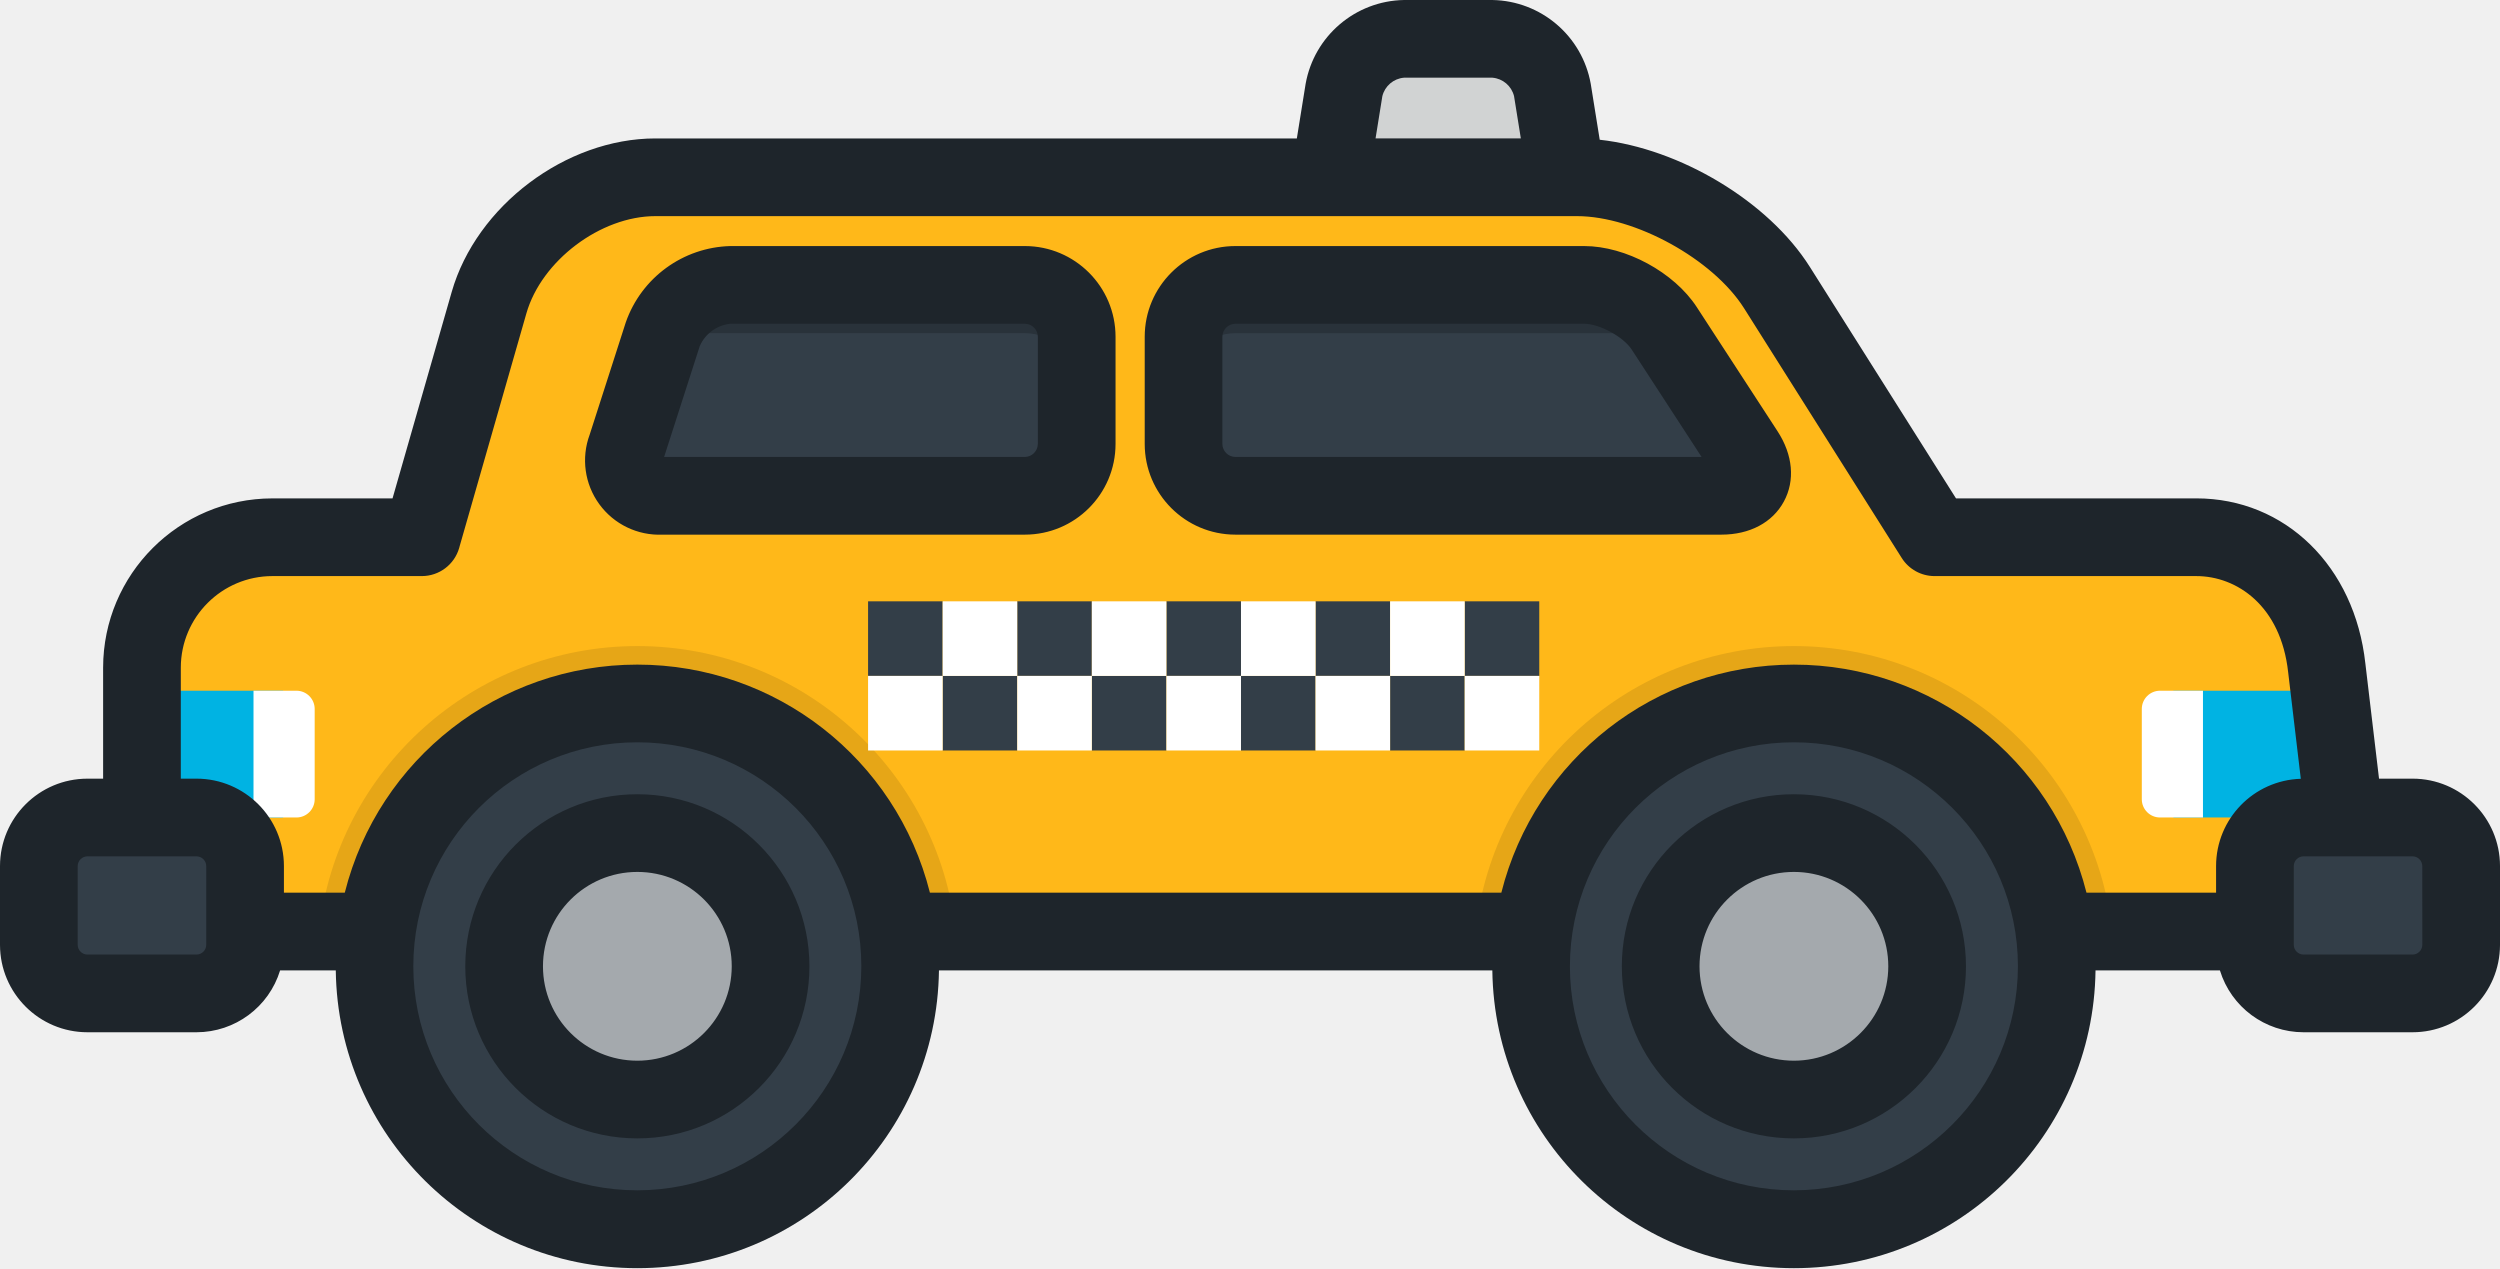
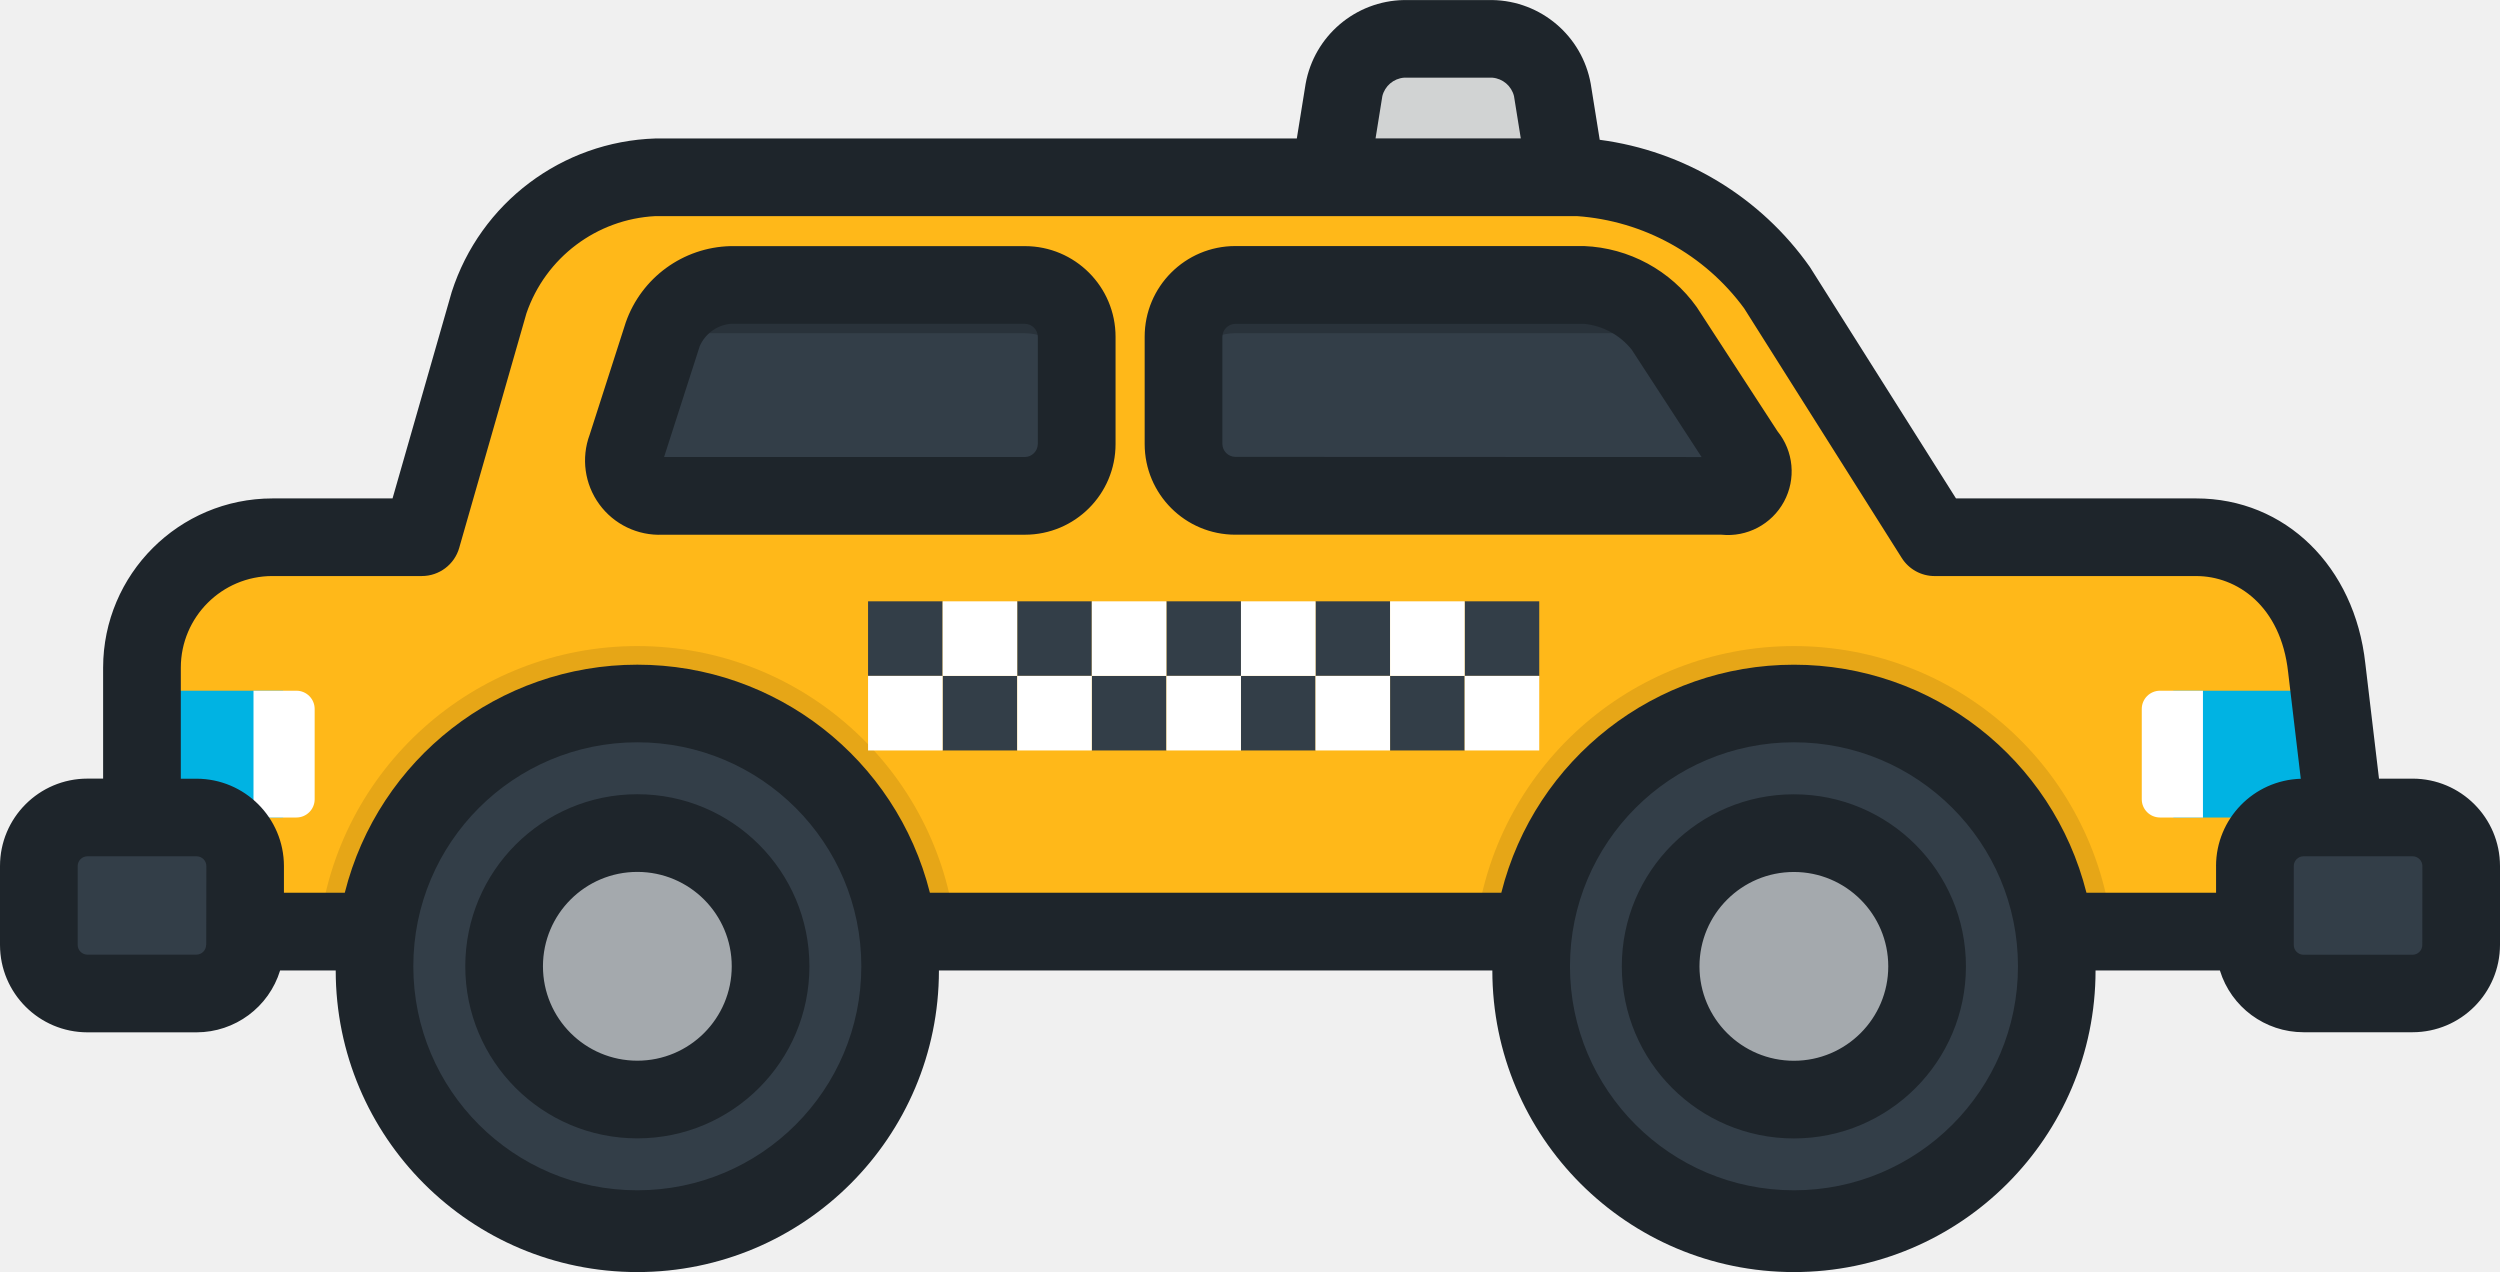
- <svg xmlns="http://www.w3.org/2000/svg" viewBox="-296 938 511.999 259.689">
+ <svg xmlns="http://www.w3.org/2000/svg" viewBox="6076.989 2662.574 102.021 51.908">
  <defs>
    <style>
      .cls-1 {
        fill: #d1d3d3;
      }

      .cls-2 {
        opacity: 0.1;
      }

      .cls-3 {
        fill: #ffb819;
      }

      .cls-4 {
        fill: #00b3e3;
      }

      .cls-5 {
        fill: #fff;
      }

      .cls-6 {
        fill: #333e48;
      }

      .cls-7 {
        fill: #a4a9ad;
      }

      .cls-8 {
        opacity: 0.2;
      }

      .cls-9 {
        fill: #1e252b;
      }
    </style>
  </defs>
-   <g id="taxi" transform="translate(-296 811.845)">
-     <path id="Path_6875" data-name="Path 6875" class="cls-1" d="M321.379,166.068a8.771,8.771,0,0,1-8.924,10.473H280.719a8.771,8.771,0,0,1-8.924-10.473l3.452-21.484a12.9,12.9,0,0,1,12.291-10.473h18.1a12.9,12.9,0,0,1,12.29,10.473Z" />
-     <path id="Path_6876" data-name="Path 6876" class="cls-2" d="M321.379,166.068l-1.726-10.742H273.52l-1.726,10.742a8.771,8.771,0,0,0,8.924,10.473h31.736A8.771,8.771,0,0,0,321.379,166.068Z" />
-     <path id="Path_6877" data-name="Path 6877" class="cls-3" d="M476.515,262.89c-1.635-14.913-12.018-26.71-26.708-26.71H396.2l-32.283-51.134c-7.842-12.421-26.278-22.585-40.967-22.585H134.226c-14.691,0-30.021,11.555-34.069,25.675L86.449,235.965c-.021.072-.035.143-.056.215H55.783a26.788,26.788,0,0,0-26.71,26.71v54.044H482.924Z" />
-     <path id="Path_6878" data-name="Path 6878" class="cls-4" d="M477.075,267.613H445.111v25.965h35.043Z" />
-     <path id="Path_6879" data-name="Path 6879" class="cls-5" d="M451.167,293.578h-8.8a3.738,3.738,0,0,1-3.727-3.727V271.34a3.738,3.738,0,0,1,3.727-3.727h8.8Z" />
-     <path id="Path_6880" data-name="Path 6880" class="cls-2" d="M130.529,258.47a65.587,65.587,0,0,0-65.192,58.463H195.722A65.589,65.589,0,0,0,130.529,258.47Z" />
-     <circle id="Ellipse_264" data-name="Ellipse 264" class="cls-6" cx="53.832" cy="53.832" r="53.832" transform="translate(76.693 270.224)" />
-     <circle id="Ellipse_265" data-name="Ellipse 265" class="cls-7" cx="27.287" cy="27.287" r="27.287" transform="translate(103.238 296.769)" />
-     <path id="Path_6881" data-name="Path 6881" class="cls-2" d="M367.392,258.47A65.587,65.587,0,0,0,302.2,316.933H432.584A65.587,65.587,0,0,0,367.392,258.47Z" />
-     <circle id="Ellipse_266" data-name="Ellipse 266" class="cls-6" cx="53.833" cy="53.833" r="53.833" transform="translate(313.556 270.223)" />
-     <circle id="Ellipse_267" data-name="Ellipse 267" class="cls-7" cx="27.287" cy="27.287" r="27.287" transform="translate(340.102 296.769)" />
-     <g id="Group_2759" data-name="Group 2759">
-       <path id="Path_6882" data-name="Path 6882" class="cls-6" d="M504.044,319.666a9.966,9.966,0,0,1-9.938,9.938h-22.36a9.968,9.968,0,0,1-9.938-9.938v-16.15a9.968,9.968,0,0,1,9.938-9.938h22.36a9.967,9.967,0,0,1,9.938,9.938Z" />
-       <path id="Path_6883" data-name="Path 6883" class="cls-6" d="M50.192,319.666a9.967,9.967,0,0,1-9.938,9.938H17.893a9.967,9.967,0,0,1-9.937-9.938v-16.15a9.968,9.968,0,0,1,9.937-9.938H40.255a9.968,9.968,0,0,1,9.938,9.938S50.192,319.666,50.192,319.666Z" />
+   <g id="Taxi" transform="translate(6076.989 2662.574)">
+     <path id="Path_6875" data-name="Path 6875" class="cls-1" d="M281.541,140.479a1.748,1.748,0,0,1-1.778,2.087h-6.324a1.748,1.748,0,0,1-1.778-2.087l.688-4.281a2.571,2.571,0,0,1,2.449-2.087H278.4a2.571,2.571,0,0,1,2.449,2.087Z" transform="translate(-217.503 -132.526)" />
+     <path id="Path_6876" data-name="Path 6876" class="cls-2" d="M281.54,157.466l-.344-2.14H272l-.344,2.14a1.748,1.748,0,0,0,1.778,2.087h6.324a1.748,1.748,0,0,0,1.778-2.087Z" transform="translate(-217.502 -149.514)" />
+     <path id="Path_6877" data-name="Path 6877" class="cls-3" d="M118.23,182.472c-.326-2.972-2.395-5.322-5.322-5.322H102.226l-6.433-10.189a10.778,10.778,0,0,0-8.163-4.5h-37.6a7.5,7.5,0,0,0-6.789,5.116l-2.731,9.53c0,.014-.007.029-.011.043H34.4a5.338,5.338,0,0,0-5.322,5.322v10.769h90.434Z" transform="translate(-23.28 -155.227)" />
+     <path id="Path_6878" data-name="Path 6878" class="cls-4" d="M451.48,267.613h-6.369v5.174h6.983Z" transform="translate(-356.419 -239.426)" />
+     <path id="Path_6879" data-name="Path 6879" class="cls-5" d="M441.136,272.787h-1.754a.745.745,0,0,1-.743-.743v-3.688a.745.745,0,0,1,.743-.743h1.754Z" transform="translate(-351.237 -239.426)" />
+     <path id="Path_6880" data-name="Path 6880" class="cls-2" d="M78.328,258.47a13.068,13.068,0,0,0-12.99,11.648h25.98A13.069,13.069,0,0,0,78.328,258.47Z" transform="translate(-52.319 -232.105)" />
+     <circle id="Ellipse_264" data-name="Ellipse 264" class="cls-6" cx="10.727" cy="10.727" r="10.727" transform="translate(15.282 28.707)" />
+     <circle id="Ellipse_265" data-name="Ellipse 265" class="cls-7" cx="5.437" cy="5.437" r="5.437" transform="translate(20.571 33.996)" />
+     <path id="Path_6881" data-name="Path 6881" class="cls-2" d="M315.191,258.47a13.068,13.068,0,0,0-12.99,11.648h25.98A13.069,13.069,0,0,0,315.191,258.47Z" transform="translate(-241.985 -232.105)" />
+     <circle id="Ellipse_266" data-name="Ellipse 266" class="cls-6" cx="10.727" cy="10.727" r="10.727" transform="translate(62.479 28.707)" />
+     <circle id="Ellipse_267" data-name="Ellipse 267" class="cls-7" cx="5.437" cy="5.437" r="5.437" transform="translate(67.768 33.996)" />
+     <g id="Group_2759" data-name="Group 2759" transform="translate(1.585 33.36)">
+       <path id="Path_6882" data-name="Path 6882" class="cls-6" d="M470.224,298.776a1.986,1.986,0,0,1-1.98,1.98h-4.455a1.986,1.986,0,0,1-1.98-1.98v-3.218a1.986,1.986,0,0,1,1.98-1.98h4.455a1.986,1.986,0,0,1,1.98,1.98Z" transform="translate(-371.374 -293.578)" />
+       <path id="Path_6883" data-name="Path 6883" class="cls-6" d="M16.372,298.776a1.986,1.986,0,0,1-1.98,1.98H9.936a1.986,1.986,0,0,1-1.98-1.98v-3.218a1.986,1.986,0,0,1,1.98-1.98h4.456a1.986,1.986,0,0,1,1.98,1.98Z" transform="translate(-7.956 -293.578)" />
    </g>
-     <rect id="Rectangle_379" data-name="Rectangle 379" class="cls-4" width="28.905" height="25.966" transform="translate(29.074 267.614)" />
-     <path id="Path_6884" data-name="Path 6884" class="cls-5" d="M51.918,293.578h8.8a3.738,3.738,0,0,0,3.729-3.727V271.34a3.738,3.738,0,0,0-3.729-3.727h-8.8Z" />
-     <path id="Path_6885" data-name="Path 6885" class="cls-4" d="M242.387,195.111A10.638,10.638,0,0,1,252.994,184.5h71.445c5.834,0,13.211,4,16.393,8.892L357.363,218.8c3.182,4.89,1.012,8.892-4.822,8.892H252.993a10.638,10.638,0,0,1-10.607-10.607V195.112h0Z" />
-     <g id="Group_2760" data-name="Group 2760">
-       <path id="Path_6886" data-name="Path 6886" class="cls-6" d="M242.387,195.111A10.638,10.638,0,0,1,252.994,184.5h71.445c5.834,0,13.211,4,16.393,8.892L357.363,218.8c3.182,4.89,1.012,8.892-4.822,8.892H252.993a10.638,10.638,0,0,1-10.607-10.607V195.112h0Z" />
-       <path id="Path_6887" data-name="Path 6887" class="cls-6" d="M135.735,194.6a15.544,15.544,0,0,1,13.854-10.1H209.9A10.638,10.638,0,0,1,220.5,195.112v21.975A10.638,10.638,0,0,1,209.9,227.694H135.7c-5.834,0-9.147-4.545-7.361-10.1Z" />
+     <rect id="Rectangle_379" data-name="Rectangle 379" class="cls-4" width="5.76" height="5.174" transform="translate(5.793 28.187)" />
+     <path id="Path_6884" data-name="Path 6884" class="cls-5" d="M51.918,272.787h1.753a.745.745,0,0,0,.743-.743v-3.688a.745.745,0,0,0-.743-.743H51.918Z" transform="translate(-41.573 -239.426)" />
+     <path id="Path_6885" data-name="Path 6885" class="cls-4" d="M242.386,186.614A2.12,2.12,0,0,1,244.5,184.5h14.236A4.359,4.359,0,0,1,262,186.272l3.294,5.063c.634.974.2,1.772-.961,1.772H244.5a2.12,2.12,0,0,1-2.113-2.113v-4.378h0Z" transform="translate(-194.088 -172.874)" />
+     <g id="Group_2760" data-name="Group 2760" transform="translate(25.476 11.626)">
+       <path id="Path_6886" data-name="Path 6886" class="cls-6" d="M242.386,186.614A2.12,2.12,0,0,1,244.5,184.5h14.236A4.359,4.359,0,0,1,262,186.272l3.294,5.063c.634.974.2,1.772-.961,1.772H244.5a2.12,2.12,0,0,1-2.113-2.113v-4.378h0Z" transform="translate(-219.565 -184.5)" />
+       <path id="Path_6887" data-name="Path 6887" class="cls-6" d="M129.425,186.513a3.1,3.1,0,0,1,2.761-2.013H144.2a2.12,2.12,0,0,1,2.112,2.115v4.379a2.12,2.12,0,0,1-2.112,2.114H129.418a1.452,1.452,0,0,1-1.467-2.013Z" transform="translate(-127.855 -184.5)" />
    </g>
-     <path id="Path_6888" data-name="Path 6888" class="cls-8" d="M340.833,193.4c-3.182-4.89-10.559-8.892-16.393-8.892H252.995a10.638,10.638,0,0,0-10.607,10.607v9.881a10.638,10.638,0,0,1,10.607-10.607h79.931a21.083,21.083,0,0,1,10.934,3.662Z" />
-     <path id="Path_6889" data-name="Path 6889" class="cls-8" d="M209.9,184.5H149.589a15.544,15.544,0,0,0-13.854,10.1l-1.771,5.508a15.553,15.553,0,0,1,11.382-5.726H209.9A10.638,10.638,0,0,1,220.5,204.991V195.11A10.638,10.638,0,0,0,209.9,184.5Z" />
-     <g id="Group_2761" data-name="Group 2761">
-       <rect id="Rectangle_380" data-name="Rectangle 380" class="cls-6" width="15.273" height="15.274" transform="translate(177.781 249.306)" />
-       <rect id="Rectangle_381" data-name="Rectangle 381" class="cls-6" width="15.273" height="15.273" transform="translate(193.055 264.58)" />
-       <rect id="Rectangle_382" data-name="Rectangle 382" class="cls-6" width="15.274" height="15.274" transform="translate(208.33 249.306)" />
-       <rect id="Rectangle_383" data-name="Rectangle 383" class="cls-6" width="15.273" height="15.273" transform="translate(223.605 264.58)" />
-       <rect id="Rectangle_384" data-name="Rectangle 384" class="cls-6" width="15.274" height="15.274" transform="translate(238.88 249.306)" />
-       <rect id="Rectangle_385" data-name="Rectangle 385" class="cls-6" width="15.273" height="15.273" transform="translate(254.154 264.58)" />
-       <rect id="Rectangle_386" data-name="Rectangle 386" class="cls-6" width="15.273" height="15.274" transform="translate(269.418 249.306)" />
-       <rect id="Rectangle_387" data-name="Rectangle 387" class="cls-6" width="15.274" height="15.273" transform="translate(284.693 264.58)" />
-       <rect id="Rectangle_388" data-name="Rectangle 388" class="cls-6" width="15.273" height="15.274" transform="translate(299.968 249.306)" />
+     <path id="Path_6888" data-name="Path 6888" class="cls-8" d="M262,186.28a4.36,4.36,0,0,0-3.266-1.772H244.5a2.12,2.12,0,0,0-2.114,2.114v1.969a2.12,2.12,0,0,1,2.114-2.114h15.927a4.2,4.2,0,0,1,2.179.73Z" transform="translate(-194.09 -172.881)" />
+     <path id="Path_6889" data-name="Path 6889" class="cls-8" d="M149.095,184.5H137.077a3.1,3.1,0,0,0-2.761,2.013l-.353,1.1a3.1,3.1,0,0,1,2.268-1.141h12.863a2.12,2.12,0,0,1,2.112,2.114v-1.969A2.12,2.12,0,0,0,149.095,184.5Z" transform="translate(-107.27 -172.874)" />
+     <g id="Group_2761" data-name="Group 2761" transform="translate(35.424 24.539)">
+       <rect id="Rectangle_380" data-name="Rectangle 380" class="cls-6" width="3.043" height="3.043" />
+       <rect id="Rectangle_381" data-name="Rectangle 381" class="cls-6" width="3.043" height="3.043" transform="translate(3.043 3.043)" />
+       <rect id="Rectangle_382" data-name="Rectangle 382" class="cls-6" width="3.043" height="3.043" transform="translate(6.087)" />
+       <rect id="Rectangle_383" data-name="Rectangle 383" class="cls-6" width="3.043" height="3.043" transform="translate(9.131 3.043)" />
+       <rect id="Rectangle_384" data-name="Rectangle 384" class="cls-6" width="3.043" height="3.043" transform="translate(12.175)" />
+       <rect id="Rectangle_385" data-name="Rectangle 385" class="cls-6" width="3.043" height="3.043" transform="translate(15.218 3.043)" />
+       <rect id="Rectangle_386" data-name="Rectangle 386" class="cls-6" width="3.043" height="3.043" transform="translate(18.259)" />
+       <rect id="Rectangle_387" data-name="Rectangle 387" class="cls-6" width="3.043" height="3.043" transform="translate(21.303 3.043)" />
+       <rect id="Rectangle_388" data-name="Rectangle 388" class="cls-6" width="3.043" height="3.043" transform="translate(24.347)" />
    </g>
-     <g id="Group_2762" data-name="Group 2762">
-       <rect id="Rectangle_389" data-name="Rectangle 389" class="cls-5" width="15.273" height="15.273" transform="translate(299.968 264.58)" />
-       <rect id="Rectangle_390" data-name="Rectangle 390" class="cls-5" width="15.274" height="15.274" transform="translate(284.693 249.306)" />
-       <rect id="Rectangle_391" data-name="Rectangle 391" class="cls-5" width="15.273" height="15.273" transform="translate(269.418 264.58)" />
-       <rect id="Rectangle_392" data-name="Rectangle 392" class="cls-5" width="15.273" height="15.274" transform="translate(254.154 249.306)" />
-       <rect id="Rectangle_393" data-name="Rectangle 393" class="cls-5" width="15.274" height="15.273" transform="translate(238.88 264.58)" />
-       <rect id="Rectangle_394" data-name="Rectangle 394" class="cls-5" width="15.273" height="15.274" transform="translate(223.605 249.306)" />
-       <rect id="Rectangle_395" data-name="Rectangle 395" class="cls-5" width="15.274" height="15.273" transform="translate(208.33 264.58)" />
-       <rect id="Rectangle_396" data-name="Rectangle 396" class="cls-5" width="15.273" height="15.274" transform="translate(193.055 249.306)" />
-       <rect id="Rectangle_397" data-name="Rectangle 397" class="cls-5" width="15.273" height="15.273" transform="translate(177.781 264.58)" />
+     <g id="Group_2762" data-name="Group 2762" transform="translate(35.424 24.539)">
+       <rect id="Rectangle_389" data-name="Rectangle 389" class="cls-5" width="3.043" height="3.043" transform="translate(24.347 3.043)" />
+       <rect id="Rectangle_390" data-name="Rectangle 390" class="cls-5" width="3.043" height="3.043" transform="translate(21.303)" />
+       <rect id="Rectangle_391" data-name="Rectangle 391" class="cls-5" width="3.043" height="3.043" transform="translate(18.259 3.043)" />
+       <rect id="Rectangle_392" data-name="Rectangle 392" class="cls-5" width="3.043" height="3.043" transform="translate(15.218)" />
+       <rect id="Rectangle_393" data-name="Rectangle 393" class="cls-5" width="3.043" height="3.043" transform="translate(12.175 3.043)" />
+       <rect id="Rectangle_394" data-name="Rectangle 394" class="cls-5" width="3.043" height="3.043" transform="translate(9.131)" />
+       <rect id="Rectangle_395" data-name="Rectangle 395" class="cls-5" width="3.043" height="3.043" transform="translate(6.087 3.043)" />
+       <rect id="Rectangle_396" data-name="Rectangle 396" class="cls-5" width="3.043" height="3.043" transform="translate(3.043)" />
+       <rect id="Rectangle_397" data-name="Rectangle 397" class="cls-5" width="3.043" height="3.043" transform="translate(0 3.043)" />
    </g>
-     <path id="Path_6890" data-name="Path 6890" class="cls-9" d="M130.529,288.813a35.242,35.242,0,1,0,35.242,35.241A35.281,35.281,0,0,0,130.529,288.813Zm0,54.572a19.33,19.33,0,1,1,19.331-19.331A19.353,19.353,0,0,1,130.529,343.385Zm363.576-57.763h-6.882l-2.8-23.6c-2.181-19.9-16.416-33.8-34.616-33.8H400.588L370.645,180.8c-8.49-13.447-26.664-24.234-43.023-26.026l-1.839-11.451a20.835,20.835,0,0,0-20.145-17.167h-18.1a20.837,20.837,0,0,0-20.146,17.167l-1.8,11.183H134.226c-18.338,0-36.663,13.809-41.717,31.439l-12.118,42.28H55.783a34.7,34.7,0,0,0-34.665,34.665v22.734H17.892A17.913,17.913,0,0,0,0,303.517v16.15a17.914,17.914,0,0,0,17.893,17.894H40.255A17.922,17.922,0,0,0,57.367,324.89h11.4a61.771,61.771,0,0,0,123.532,0h113.33a61.772,61.772,0,0,0,123.534,0h25.474a17.922,17.922,0,0,0,17.111,12.671H494.1A17.915,17.915,0,0,0,512,319.667v-16.15A17.915,17.915,0,0,0,494.105,285.622Zm-211-139.776a4.988,4.988,0,0,1,4.436-3.78h18.1a4.987,4.987,0,0,1,4.435,3.779l1.391,8.66H281.712ZM42.237,319.666a2.008,2.008,0,0,1-1.983,1.983H17.893a2.007,2.007,0,0,1-1.981-1.983v-16.15a2.008,2.008,0,0,1,1.981-1.983H40.255a2.008,2.008,0,0,1,1.983,1.983S42.237,319.666,42.237,319.666Zm88.292,50.265A45.876,45.876,0,1,1,176.4,324.054,45.928,45.928,0,0,1,130.529,369.931Zm236.863,0a45.876,45.876,0,1,1,45.877-45.877A45.929,45.929,0,0,1,367.392,369.931Zm86.459-66.414v5.461h-26.54a61.787,61.787,0,0,0-119.838,0H190.447a61.785,61.785,0,0,0-119.836,0H58.148v-5.461a17.914,17.914,0,0,0-17.894-17.894H37.03V262.89a18.775,18.775,0,0,1,18.754-18.754H86.393a7.957,7.957,0,0,0,7.65-5.769c.029-.1.056-.205.083-.312l13.679-47.726c3.094-10.793,15.193-19.911,26.421-19.911H322.951c11.892,0,27.891,8.82,34.24,18.877l32.284,51.134a7.952,7.952,0,0,0,6.727,3.708h53.605c8.288,0,17.315,6.067,18.807,19.691l2.589,21.823A17.9,17.9,0,0,0,453.851,303.517Zm42.238,16.149a2.009,2.009,0,0,1-1.984,1.983h-22.36a2.007,2.007,0,0,1-1.981-1.983v-16.15a2.008,2.008,0,0,1,1.981-1.983H494.1a2.009,2.009,0,0,1,1.984,1.983ZM347.5,189.056c-4.64-7.131-14.554-12.508-23.061-12.508H253a18.585,18.585,0,0,0-18.563,18.563v21.975A18.585,18.585,0,0,0,253,235.649h99.548c5.791,0,10.45-2.469,12.785-6.775s1.864-9.558-1.3-14.411Zm-94.507,30.682a2.688,2.688,0,0,1-2.652-2.652V195.111a2.688,2.688,0,0,1,2.652-2.652H324.44c3.118,0,8.023,2.662,9.725,5.275l14.317,22Zm-43.1-43.19H149.589a23.334,23.334,0,0,0-21.427,15.619l-7.393,22.993A15.211,15.211,0,0,0,135.7,235.65H209.9a18.585,18.585,0,0,0,18.563-18.563V195.112A18.587,18.587,0,0,0,209.9,176.548Zm2.652,40.539a2.688,2.688,0,0,1-2.652,2.652H136.01l7.3-22.7a7.7,7.7,0,0,1,6.28-4.577H209.9a2.687,2.687,0,0,1,2.652,2.652v21.974h0Zm154.845,71.726a35.242,35.242,0,1,0,35.242,35.241A35.282,35.282,0,0,0,367.392,288.813Zm0,54.572a19.33,19.33,0,1,1,19.331-19.331A19.354,19.354,0,0,1,367.392,343.385Z" />
+     <path id="Path_6890" data-name="Path 6890" class="cls-9" d="M26.009,158.567a7.022,7.022,0,1,0,7.022,7.022,7.022,7.022,0,0,0-7.022-7.022Zm0,10.874a3.852,3.852,0,1,1,3.852-3.852A3.852,3.852,0,0,1,26.009,169.441Zm72.446-11.51H97.083l-.558-4.7c-.435-3.965-3.271-6.735-6.9-6.735H79.821l-5.966-9.449a12.48,12.48,0,0,0-8.573-5.186l-.366-2.282a4.152,4.152,0,0,0-4.014-3.421H57.294a4.152,4.152,0,0,0-4.014,3.421l-.359,2.228H26.746a9.035,9.035,0,0,0-8.312,6.264l-2.415,8.425h-4.9A6.914,6.914,0,0,0,4.208,153.4v4.53H3.565A3.569,3.569,0,0,0,0,161.5v3.218a3.57,3.57,0,0,0,3.565,3.566H8.021a3.571,3.571,0,0,0,3.41-2.525H13.7a12.308,12.308,0,1,0,24.616,0H60.9a12.308,12.308,0,1,0,24.616,0H90.59A3.571,3.571,0,0,0,94,168.28h4.454a3.57,3.57,0,0,0,3.567-3.566V161.5A3.57,3.57,0,0,0,98.455,157.931ZM56.411,130.079a.994.994,0,0,1,.884-.753H60.9a.994.994,0,0,1,.884.753l.277,1.726H56.134Zm-48,34.635a.4.4,0,0,1-.4.4H3.565a.4.4,0,0,1-.395-.4V161.5a.4.4,0,0,1,.395-.4H8.021a.4.4,0,0,1,.4.4S8.416,164.715,8.416,164.715ZM26.009,174.73a9.141,9.141,0,1,1,9.14-9.141,9.141,9.141,0,0,1-9.14,9.141Zm47.2,0a9.141,9.141,0,1,1,9.141-9.141A9.141,9.141,0,0,1,73.206,174.73ZM90.434,161.5v1.088H85.145a12.312,12.312,0,0,0-23.879,0H37.948a12.311,12.311,0,0,0-23.878,0H11.587V161.5a3.57,3.57,0,0,0-3.566-3.566H7.379V153.4a3.741,3.741,0,0,1,3.737-3.737h6.1a1.586,1.586,0,0,0,1.524-1.149c.006-.02.011-.041.017-.062l2.726-9.51a5.884,5.884,0,0,1,5.265-3.967H64.351a9.271,9.271,0,0,1,6.823,3.761l6.433,10.189a1.585,1.585,0,0,0,1.34.739H89.628c1.651,0,3.45,1.209,3.747,3.924l.516,4.348a3.567,3.567,0,0,0-3.458,3.56Zm8.416,3.218a.4.4,0,0,1-.4.4H94a.4.4,0,0,1-.395-.4V161.5a.4.4,0,0,1,.395-.4h4.454a.4.4,0,0,1,.4.4ZM69.242,138.689a5.938,5.938,0,0,0-4.6-2.492H50.412a3.7,3.7,0,0,0-3.7,3.7v4.379a3.7,3.7,0,0,0,3.7,3.7H70.248a2.6,2.6,0,0,0,2.288-4.222ZM50.411,144.8a.536.536,0,0,1-.528-.528V139.9a.536.536,0,0,1,.528-.528H64.648a2.847,2.847,0,0,1,1.938,1.051l2.853,4.384ZM41.823,136.2H29.807a4.649,4.649,0,0,0-4.27,3.112l-1.473,4.582a3.031,3.031,0,0,0,2.975,4.083H41.824a3.7,3.7,0,0,0,3.7-3.7V139.9a3.7,3.7,0,0,0-3.7-3.7Zm.528,8.078a.536.536,0,0,1-.528.528H27.1l1.455-4.523a1.534,1.534,0,0,1,1.251-.912H41.824a.535.535,0,0,1,.528.528v4.379h0Zm30.854,14.292a7.022,7.022,0,1,0,7.022,7.022,7.022,7.022,0,0,0-7.022-7.022Zm0,10.874a3.852,3.852,0,1,1,3.852-3.852,3.852,3.852,0,0,1-3.852,3.852Z" transform="translate(0 -126.156)" />
  </g>
</svg>
